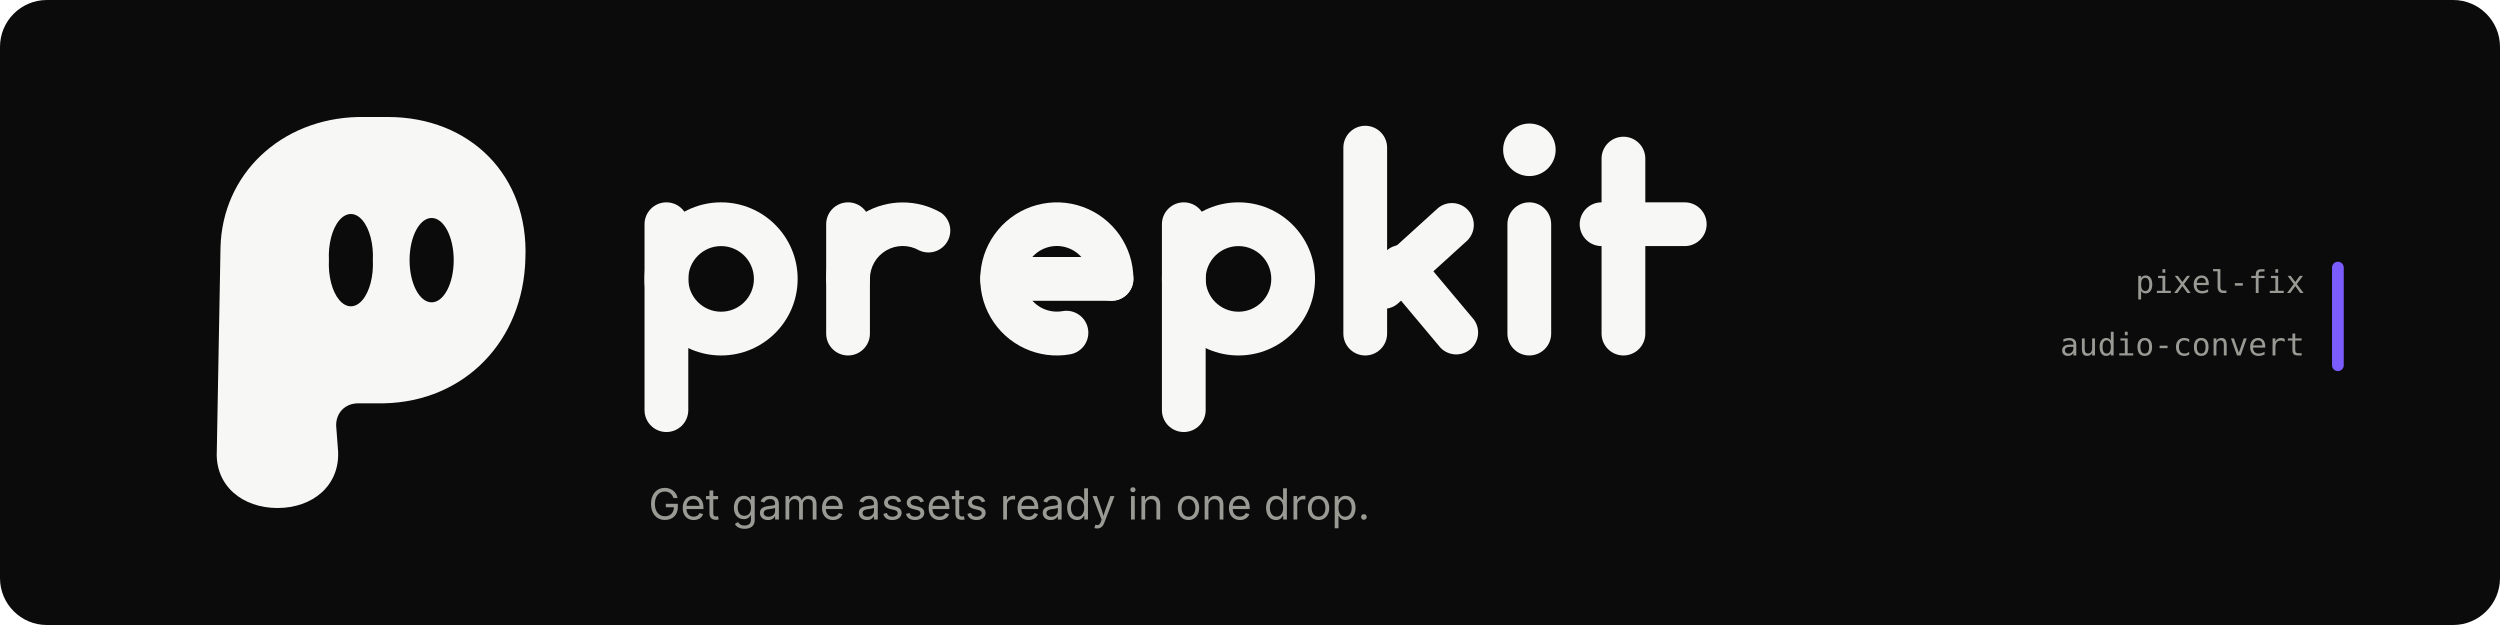
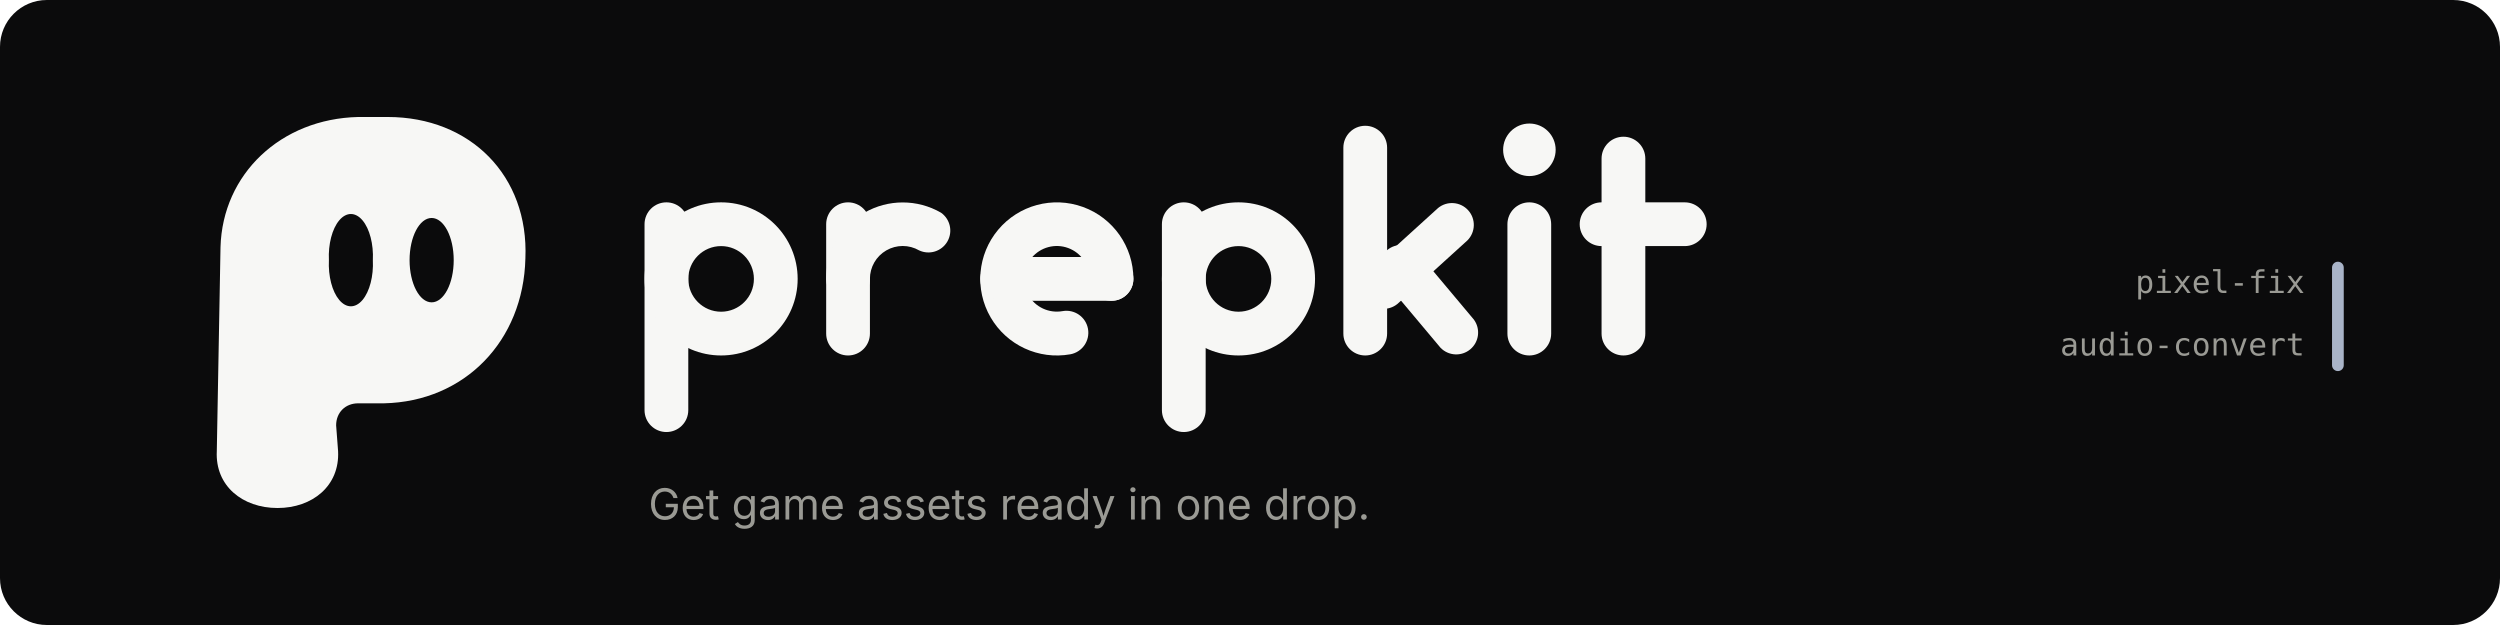
<svg xmlns="http://www.w3.org/2000/svg" width="1280" height="320" viewBox="0 0 1280 320" role="img" aria-labelledby="t d">
  <rect width="1280" height="320" rx="24" fill="#0b0b0c" />
  <g fill="#f7f7f5">
    <path fill-rule="evenodd" d="M142.1 260.1C124.2 260.1 110.1 248.8 111 231L112.9 126.6C113.9 89 143.9 60.8 183.4 59.9H198.5C240.8 59.9 270.8 90 269 132.3C268 174.6 237.9 205.6 196.6 206.5H183.4C176.8 206.5 172.1 211.2 172.1 217.8L173.1 231C174 248.8 159.9 260.1 142.1 260.1ZM168.4 133.2A11.3 21.6 0 1 0 190.9 133.2A11.3 21.6 0 1 0 168.4 133.2ZM209.7 133.2A11.3 21.6 0 1 0 232.3 133.2A11.3 21.6 0 1 0 209.7 133.2Z" />
    <path d="M330 114.8L330 210A11.2 11.2 0 0 0 352.4 210L352.4 114.8A11.2 11.2 0 0 0 330 114.8Z" />
    <path fill-rule="evenodd" d="M330 142.8A39.2 39.2 0 1 0 408.4 142.8A39.2 39.2 0 1 0 330 142.8ZM352.4 142.8A16.8 16.8 0 1 0 386 142.8A16.8 16.8 0 1 0 352.4 142.8Z" />
    <path d="M423 114.8L423 170.8A11.2 11.2 0 0 0 445.4 170.8L445.4 114.8A11.2 11.2 0 0 0 423 114.8Z" />
    <path d="M423 142.8A39.2 39.2 0 0 1 481.8 108.9A11.2 11.2 0 0 1 470.6 128.2A16.8 16.8 0 0 0 445.4 142.8A11.2 11.2 0 0 1 423 142.8Z" />
    <path d="M548 181.4A39.2 39.2 0 1 1 580.3 142.8A11.2 11.2 0 0 1 557.9 142.8A16.8 16.8 0 1 0 544 159.3A11.2 11.2 0 0 1 548 181.4Z" />
    <path d="M513.1 154L569.1 154A11.2 11.2 0 0 0 569.1 131.6L513.1 131.6A11.2 11.2 0 0 0 513.1 154Z" />
    <path d="M594.9 114.8L594.9 210A11.2 11.2 0 0 0 617.3 210L617.3 114.8A11.2 11.2 0 0 0 594.9 114.8Z" />
    <path fill-rule="evenodd" d="M594.9 142.8A39.2 39.2 0 1 0 673.3 142.8A39.2 39.2 0 1 0 594.9 142.8ZM617.3 142.8A16.8 16.8 0 1 0 650.9 142.8A16.8 16.8 0 1 0 617.3 142.8Z" />
    <path d="M687.8 75.6L687.8 170.8A11.2 11.2 0 0 0 710.2 170.8L710.2 75.6A11.2 11.2 0 0 0 687.8 75.6Z" />
    <path d="M715.5 155.6L751.3 123.1A11.2 11.2 0 0 0 736.3 106.5L700.5 139A11.2 11.2 0 0 0 715.5 155.6Z" />
    <path d="M708.4 143.3L737.5 178A11.2 11.2 0 0 0 754.6 163.6L725.5 128.9A11.2 11.2 0 0 0 708.4 143.3Z" />
    <path d="M771.8 114.8L771.8 170.8A11.2 11.2 0 0 0 794.2 170.8L794.2 114.8A11.2 11.2 0 0 0 771.8 114.8Z" />
    <path d="M769.6 76.7A13.4 13.4 0 1 0 796.5 76.7A13.4 13.4 0 1 0 769.6 76.7Z" />
    <path d="M820 81.2L820 170.8A11.2 11.2 0 0 0 842.4 170.8L842.4 81.2A11.2 11.2 0 0 0 820 81.2Z" />
    <path d="M820 126L862.6 126A11.2 11.2 0 0 0 862.6 103.6L820 103.6A11.2 11.2 0 0 0 820 126Z" />
  </g>
  <text x="332" y="266" fill="#9a9a94" font-family="'Segoe UI', Inter, 'Helvetica Neue', Helvetica, Arial, sans-serif" font-size="22">Get game assets ready in one drop.</text>
  <g font-family="'JetBrains Mono', Consolas, Menlo, monospace" font-size="16" fill="#9a9a94" text-anchor="end">
    <text x="1180" y="150">pixel-fix</text>
    <text x="1180" y="182">audio-convert</text>
  </g>
-   <rect x="1194" y="134" width="6" height="56" rx="3" fill="#7b5cff" />
+   <rect x="1194" y="134" width="6" height="56" rx="3" fill="#a9b4c8" />
</svg>
